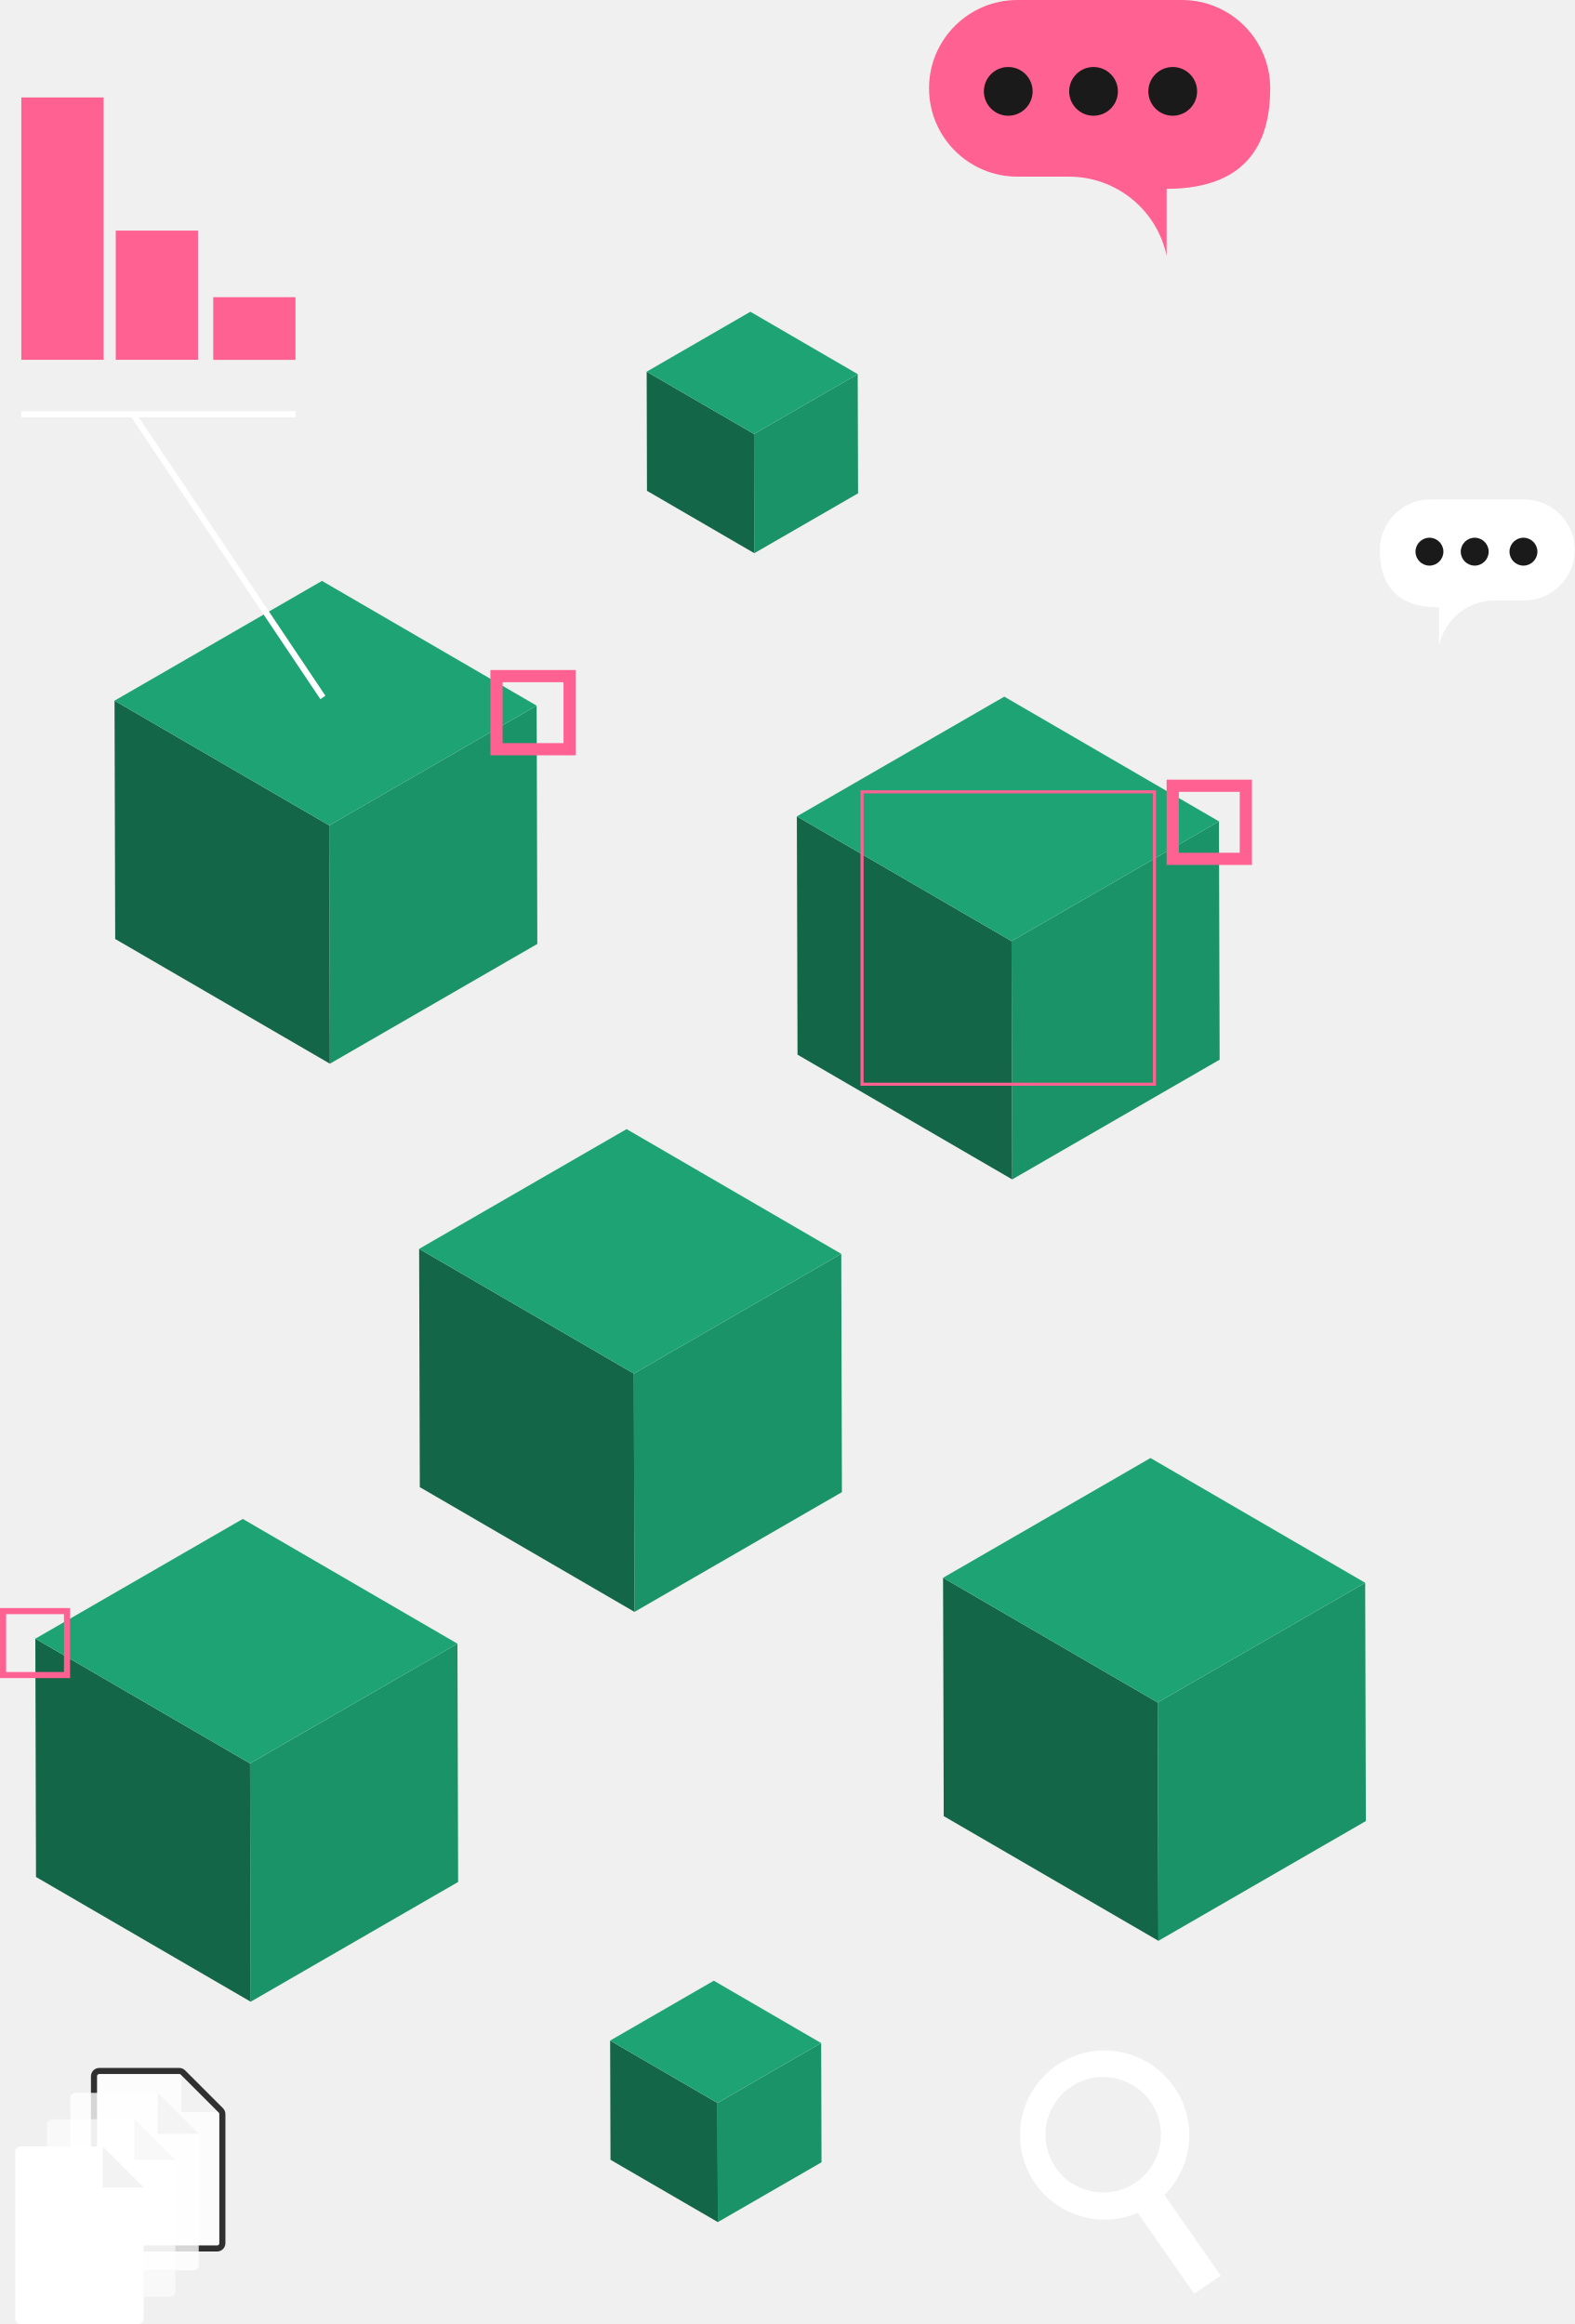
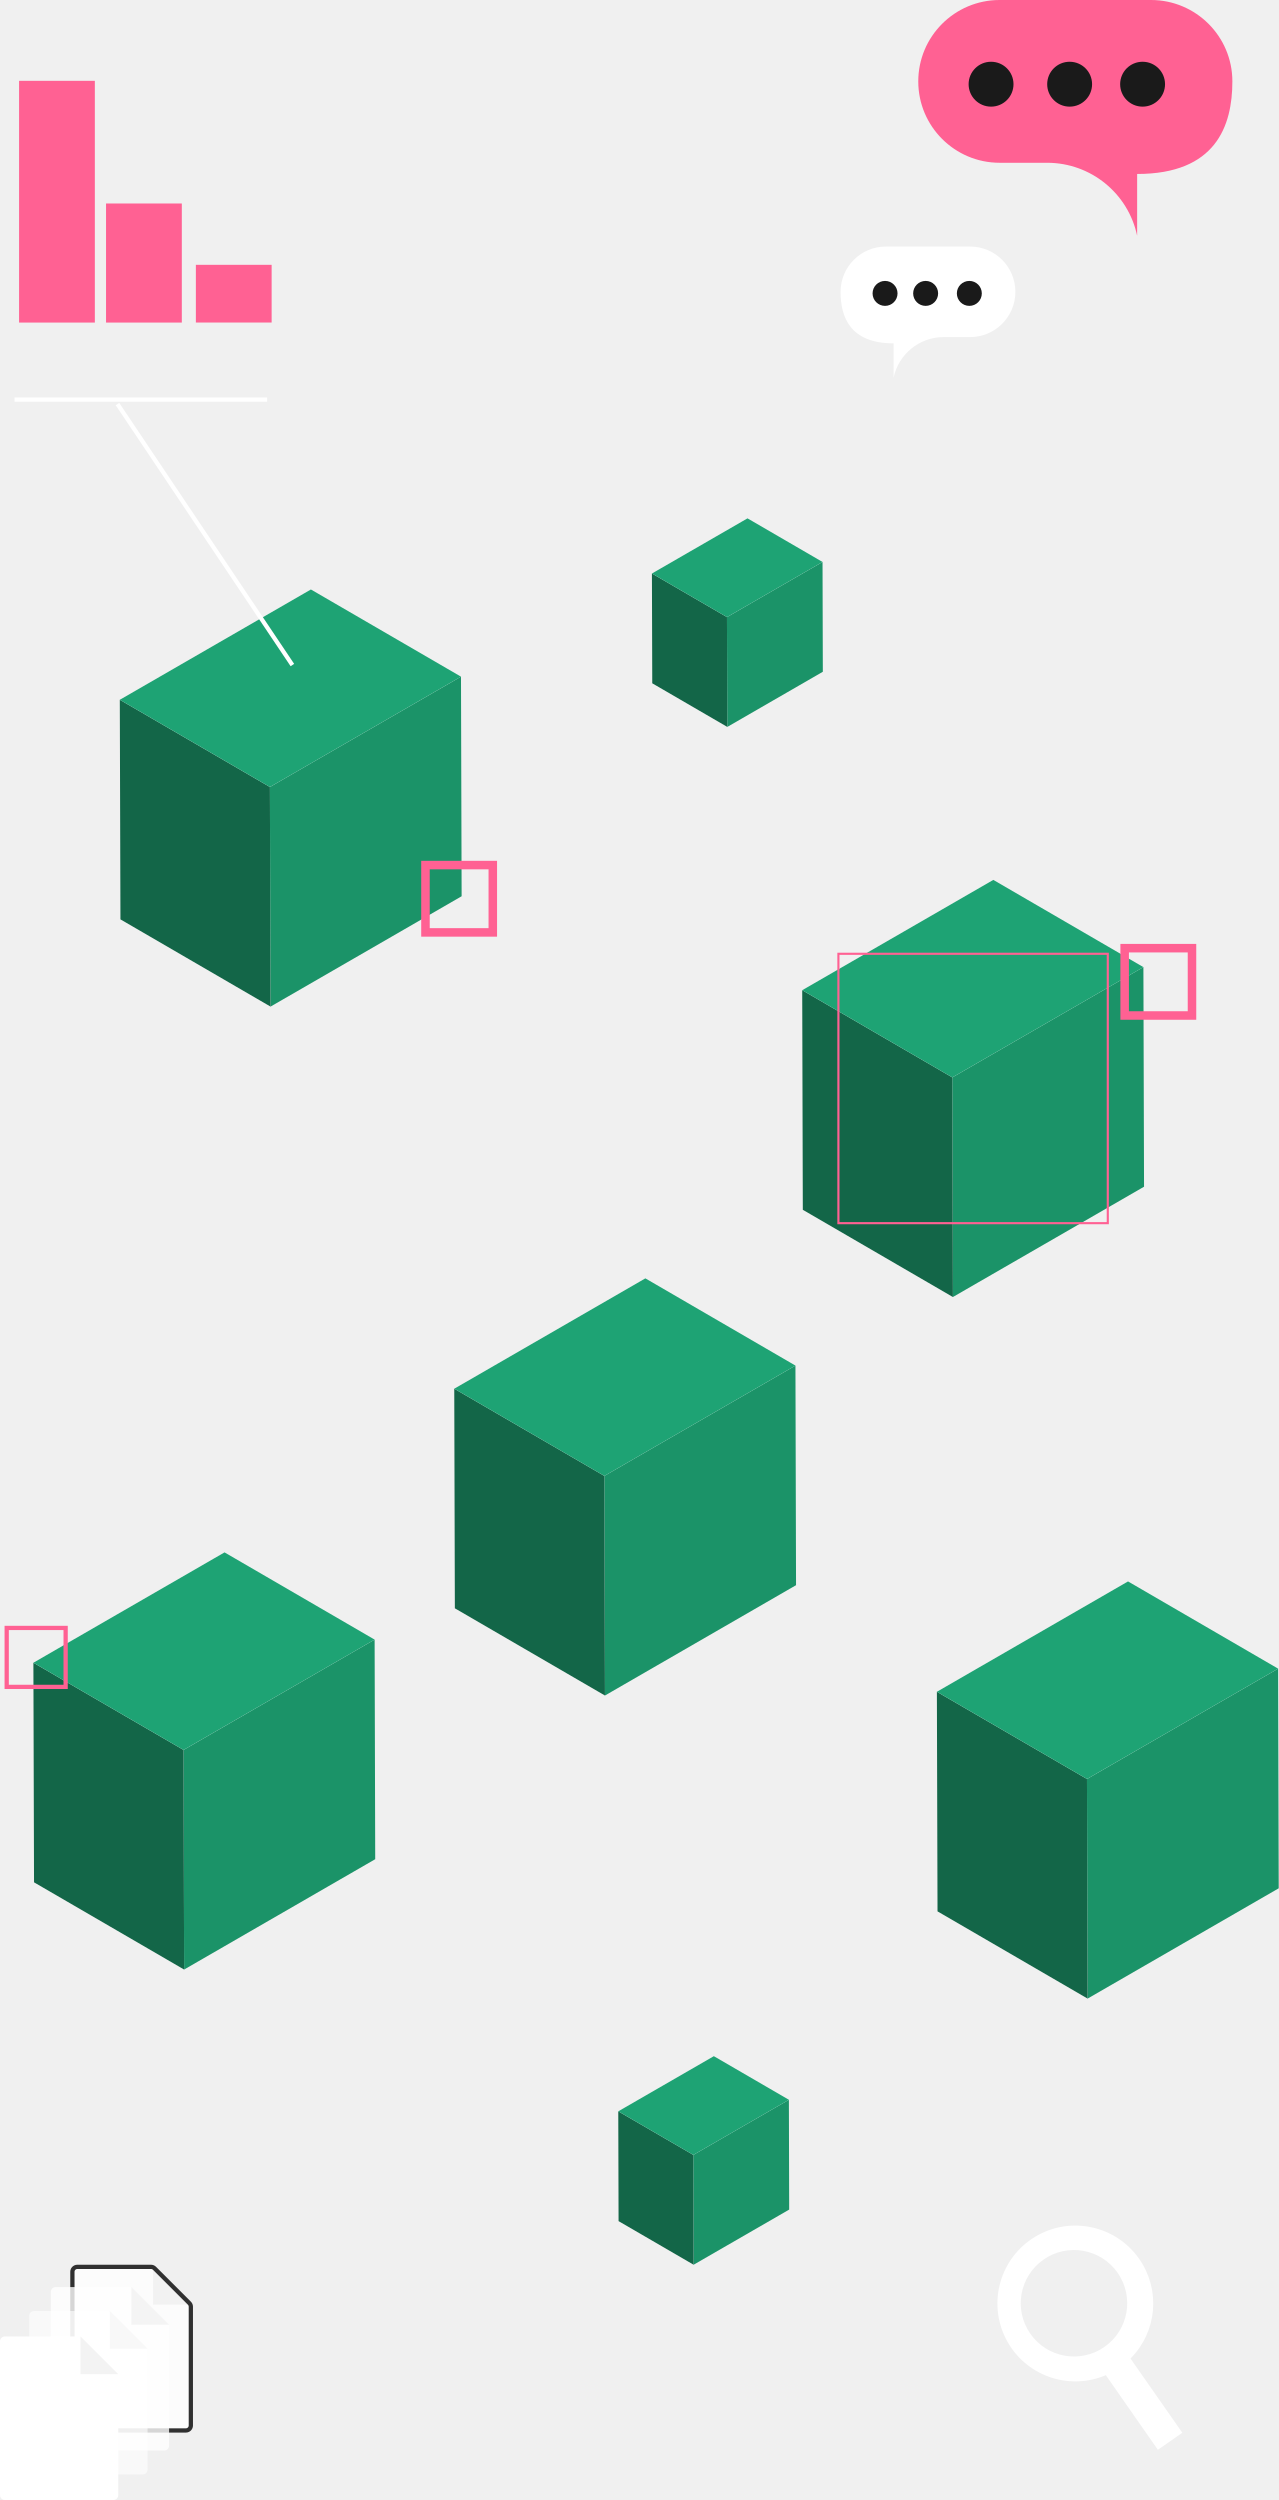
- <svg xmlns="http://www.w3.org/2000/svg" viewBox="0 0 258.5 381.54">
-   <defs>
-     <style>.cls-1{isolation:isolate;}.cls-2{fill:#1b9368;}.cls-3{fill:#136648;}.cls-4{fill:#1ea374;}.cls-5{fill:#23be87;}.cls-6{fill:#ff6193;}.cls-14,.cls-7{fill:#fff;}.cls-10,.cls-12,.cls-8,.cls-9{fill:none;}.cls-8{stroke:#fff;}.cls-10,.cls-12,.cls-14,.cls-8,.cls-9{stroke-miterlimit:10;}.cls-10,.cls-12,.cls-9{stroke:#ff6193;}.cls-9{stroke-width:2px;}.cls-11{fill:#1a1a1a;}.cls-12{stroke-width:0.5px;}.cls-13{opacity:0.8;}.cls-14{stroke:#000;}.cls-15{opacity:0.05;}.cls-16{opacity:0.6;}</style>
-   </defs>
+ <svg xmlns="http://www.w3.org/2000/svg" viewBox="0 0 300.24 587">
  <g id="Layer_2" data-name="Layer 2">
    <g id="Layer_3" data-name="Layer 3">
-       <g id="Laag_2" data-name="Laag 2">
-         <g class="cls-1">
-           <polygon class="cls-2" points="88.09 115.85 88.2 154.97 54.15 174.63 54.04 135.51 88.09 115.85" />
-           <polygon class="cls-3" points="54.15 174.63 18.91 154.16 18.8 115.03 54.04 135.51 54.15 174.63" />
-           <polygon class="cls-4" points="54.04 135.51 18.8 115.03 52.85 95.37 88.09 115.85 54.04 135.51" />
+       <g>
+         <g>
+           <g>
+             <g>
+               <g style="isolation: isolate">
+                 <polygon points="87.96 384.98 88.1 436.54 43.23 462.45 43.09 410.89 87.96 384.98" style="fill: #1b9368" />
+                 <polygon points="43.23 462.45 7.99 441.97 7.84 390.41 43.09 410.89 43.23 462.45" style="fill: #136648" />
+                 <polygon points="43.09 410.89 7.84 390.41 52.72 364.5 87.96 384.98 43.09 410.89" style="fill: #1ea374" />
+               </g>
+               <g style="isolation: isolate">
+                 <polygon points="108.24 158.88 108.39 210.44 63.52 236.35 63.37 184.79 108.24 158.88" style="fill: #1b9368" />
+                 <polygon points="63.52 236.35 28.28 215.87 28.13 164.31 63.37 184.79 63.52 236.35" style="fill: #136648" />
+                 <polygon points="63.37 184.79 28.13 164.31 73 138.41 108.24 158.88 63.37 184.79" style="fill: #1ea374" />
+               </g>
+               <g style="isolation: isolate">
+                 <polygon points="300.1 391.8 300.24 443.37 255.37 469.27 255.22 417.71 300.1 391.8" style="fill: #1b9368" />
+                 <polygon points="255.37 469.27 220.13 448.79 219.98 397.23 255.22 417.71 255.37 469.27" style="fill: #136648" />
+                 <polygon points="255.22 417.71 219.98 397.23 264.86 371.32 300.1 391.8 255.22 417.71" style="fill: #1ea374" />
+               </g>
+               <g style="isolation: isolate">
+                 <polygon points="268.47 227.08 268.62 278.64 223.74 304.54 223.6 252.98 268.47 227.08" style="fill: #1b9368" />
+                 <polygon points="223.74 304.54 188.5 284.06 188.36 232.5 223.6 252.98 223.74 304.54" style="fill: #136648" />
+                 <polygon points="223.6 252.98 188.36 232.5 233.23 206.6 268.47 227.08 223.6 252.98" style="fill: #1ea374" />
+               </g>
+               <g style="isolation: isolate">
+                 <polygon points="193.13 131.95 193.2 157.73 170.77 170.68 170.69 144.9 193.13 131.95" style="fill: #1b9368" />
+                 <polygon points="170.77 170.68 153.15 160.44 153.07 134.66 170.69 144.9 170.77 170.68" style="fill: #136648" />
+                 <polygon points="170.69 144.9 153.07 134.66 175.51 121.71 193.13 131.95 170.69 144.9" style="fill: #1ea374" />
+               </g>
+               <g style="isolation: isolate">
+                 <polygon points="185.23 493.03 185.3 518.81 162.86 531.76 162.79 505.98 185.23 493.03" style="fill: #1b9368" />
+                 <polygon points="162.86 531.76 145.24 521.52 145.17 495.74 162.79 505.98 162.86 531.76" style="fill: #136648" />
+                 <polygon points="162.79 505.98 145.17 495.74 167.61 482.79 185.23 493.03 162.79 505.98" style="fill: #1ea374" />
+               </g>
+               <line x1="63.68" y1="238.94" x2="53.23" y2="362.1" style="fill: #23be87" />
+               <line x1="103.29" y1="245.03" x2="146.78" y2="334.64" style="fill: #23be87" />
+               <line x1="204.77" y1="267.43" x2="153.37" y2="330.69" style="fill: #ff6193" />
+               <g style="isolation: isolate">
+                 <polygon points="186.77 320.64 186.91 372.2 142.04 398.11 141.9 346.55 186.77 320.64" style="fill: #1b9368" />
+                 <polygon points="142.04 398.11 106.8 377.63 106.66 326.07 141.9 346.55 142.04 398.11" style="fill: #136648" />
+                 <polygon points="141.9 346.55 106.66 326.07 151.53 300.16 186.77 320.64 141.9 346.55" style="fill: #1ea374" />
+               </g>
+               <line x1="173.14" y1="362.31" x2="221.9" y2="388.67" style="fill: #fff" />
+               <line x1="248.25" y1="270.07" x2="260.11" y2="368.9" style="fill: #fff" />
+               <line x1="159.96" y1="154.1" x2="112.52" y2="198.91" style="fill: #fff" />
+               <line x1="181.05" y1="154.1" x2="204.77" y2="214.72" style="fill: #ff6193" />
+               <line x1="233.76" y1="455.88" x2="181.05" y2="491.46" style="fill: #fff" />
+               <line x1="80.89" y1="451.93" x2="141.51" y2="495.41" style="fill: #fff" />
+               <path d="M267.49,530.4a18.29,18.29,0,1,0-7.84,27.29l12.22,17.52,5.74-4-12.17-17.43A18.29,18.29,0,0,0,267.49,530.4Zm-8.17,20.66a12.5,12.5,0,1,1,3.1-17.41A12.5,12.5,0,0,1,259.32,551.06Z" style="fill: #fff" />
+               <g>
+                 <rect x="4.48" y="18.98" width="17.79" height="56.76" style="fill: #ff6193" />
+                 <rect x="24.9" y="47.78" width="17.79" height="27.96" style="fill: #ff6193" />
+                 <rect x="45.99" y="62.18" width="17.79" height="13.55" style="fill: #ff6193" />
+               </g>
+               <line x1="15" y1="138.29" x2="74.3" y2="138.29" style="fill: #fff" />
+             </g>
+             <line x1="3.42" y1="93.82" x2="62.72" y2="93.82" style="fill: none;stroke: #fff;stroke-miterlimit: 10" />
+             <line x1="27.58" y1="94.87" x2="68.65" y2="156.15" style="fill: none;stroke: #fff;stroke-miterlimit: 10" />
+           </g>
+           <rect x="264.07" y="222.63" width="15.81" height="15.81" style="fill: none;stroke: #ff6193;stroke-miterlimit: 10;stroke-width: 2px" />
+           <rect x="99.9" y="203.12" width="15.81" height="15.81" style="fill: none;stroke: #ff6193;stroke-miterlimit: 10;stroke-width: 2px" />
+           <rect x="1.57" y="382.24" width="13.84" height="13.84" style="fill: none;stroke: #ff6193;stroke-miterlimit: 10" />
+           <g>
+             <path d="M267,40.85v14.5h0a21.59,21.59,0,0,0-21.09-17.13h-11.2a19.11,19.11,0,0,1-19.1-19.11h0A19.11,19.11,0,0,1,234.67,0h35.58a19.11,19.11,0,0,1,19.11,19.11h0C289.36,29.66,285.41,40.85,267,40.85Z" style="fill: #ff6193" />
+             <g>
+               <circle cx="232.7" cy="19.77" r="5.27" style="fill: #1a1a1a" />
+               <circle cx="251.15" cy="19.77" r="5.27" style="fill: #1a1a1a" />
+               <circle cx="268.28" cy="19.77" r="5.27" style="fill: #1a1a1a" />
+             </g>
+           </g>
+           <rect x="196.86" y="223.95" width="63.25" height="63.25" style="fill: none;stroke: #ff6193;stroke-miterlimit: 10;stroke-width: 0.5px" />
+           <g style="opacity: 0.8">
+             <path d="M44.81,541.6v27.92a1.16,1.16,0,0,1-1.15,1.15H18.18A1.15,1.15,0,0,1,17,569.52V533.41a1.15,1.15,0,0,1,1.14-1.15H35.47a1.14,1.14,0,0,1,.81.34l8.19,8.19A1.17,1.17,0,0,1,44.81,541.6Z" style="fill: #fff;stroke: #000;stroke-miterlimit: 10" />
+             <polygon points="35.94 541.13 44.8 541.13 35.94 532.26 35.94 541.13" style="opacity: 0.05" />
+           </g>
+           <g style="opacity: 0.8">
+             <path d="M39.7,546.33v27.92a1.14,1.14,0,0,1-1.15,1.14H13.08a1.14,1.14,0,0,1-1.15-1.14V538.14A1.14,1.14,0,0,1,13.08,537H30.36a1.11,1.11,0,0,1,.81.34l8.19,8.19A1.11,1.11,0,0,1,39.7,546.33Z" style="fill: #fff" />
+             <polygon points="30.84 545.85 39.7 545.85 30.84 536.99 30.84 545.85" style="opacity: 0.05" />
+           </g>
+           <g style="opacity: 0.6">
+             <path d="M34.65,552v27.92A1.15,1.15,0,0,1,33.5,581H8a1.15,1.15,0,0,1-1.15-1.15V543.78A1.14,1.14,0,0,1,8,542.63H25.31a1.11,1.11,0,0,1,.81.34l8.19,8.19A1.11,1.11,0,0,1,34.65,552Z" style="fill: #fff" />
+             <polygon points="25.79 551.49 34.65 551.49 25.79 542.63 25.79 551.49" style="opacity: 0.05" />
+           </g>
+           <g>
+             <path d="M27.77,557.93v27.92A1.14,1.14,0,0,1,26.62,587H1.15A1.14,1.14,0,0,1,0,585.85V549.74a1.14,1.14,0,0,1,1.15-1.14H18.43a1.14,1.14,0,0,1,.81.33l8.19,8.19A1.14,1.14,0,0,1,27.77,557.93Z" style="fill: #fff" />
+             <polygon points="18.91 557.46 27.77 557.46 18.91 548.6 18.91 557.46" style="opacity: 0.05" />
+           </g>
        </g>
-         <g class="cls-1">
-           <polygon class="cls-2" points="224.09 259.85 224.2 298.97 190.15 318.63 190.03 279.51 224.09 259.85" />
-           <polygon class="cls-3" points="190.15 318.63 154.91 298.16 154.8 259.03 190.03 279.51 190.15 318.63" />
-           <polygon class="cls-4" points="190.03 279.51 154.8 259.03 188.85 239.37 224.09 259.85 190.03 279.51" />
+         <g>
+           <path d="M209.82,80.62v8.06h0a12,12,0,0,1,11.73-9.53h6.23a10.63,10.63,0,0,0,10.63-10.63h0a10.63,10.63,0,0,0-10.63-10.63H208a10.63,10.63,0,0,0-10.63,10.63h0C197.36,74.39,199.56,80.62,209.82,80.62Z" style="fill: #fff" />
+           <g>
+             <circle cx="227.6" cy="68.89" r="2.93" style="fill: #1a1a1a" />
+             <circle cx="217.34" cy="68.89" r="2.93" style="fill: #1a1a1a" />
+             <circle cx="207.81" cy="68.89" r="2.93" style="fill: #1a1a1a" />
+           </g>
        </g>
-         <g class="cls-1">
-           <polygon class="cls-2" points="75.09 269.85 75.2 308.97 41.15 328.63 41.04 289.51 75.09 269.85" />
-           <polygon class="cls-3" points="41.15 328.63 5.91 308.15 5.8 269.03 41.04 289.51 41.15 328.63" />
-           <polygon class="cls-4" points="41.04 289.51 5.8 269.03 39.85 249.37 75.09 269.85 41.04 289.51" />
-         </g>
-         <g class="cls-1">
-           <polygon class="cls-2" points="200.09 134.85 200.2 173.97 166.15 193.63 166.04 154.51 200.09 134.85" />
-           <polygon class="cls-3" points="166.15 193.63 130.91 173.15 130.8 134.03 166.04 154.51 166.15 193.63" />
-           <polygon class="cls-4" points="166.04 154.51 130.8 134.03 164.85 114.37 200.09 134.85 166.04 154.51" />
-         </g>
-         <g class="cls-1">
-           <polygon class="cls-2" points="140.79 61.42 140.85 80.99 123.82 90.82 123.77 71.25 140.79 61.42" />
-           <polygon class="cls-3" points="123.82 90.82 106.2 80.58 106.15 61.02 123.77 71.25 123.82 90.82" />
-           <polygon class="cls-4" points="123.77 71.25 106.15 61.02 123.17 51.18 140.79 61.42 123.77 71.25" />
-         </g>
-         <g class="cls-1">
-           <polygon class="cls-2" points="134.79 335.42 134.85 354.99 117.83 364.81 117.77 345.25 134.79 335.42" />
-           <polygon class="cls-3" points="117.83 364.81 100.21 354.58 100.15 335.01 117.77 345.25 117.83 364.81" />
-           <polygon class="cls-4" points="117.77 345.25 100.15 335.01 117.17 325.18 134.79 335.42 117.77 345.25" />
-         </g>
-         <line class="cls-5" x1="40.5" y1="151" x2="40.5" y2="271" />
-         <line class="cls-5" x1="70.5" y1="146" x2="103.5" y2="214" />
-         <line class="cls-6" x1="147.5" y1="163" x2="108.5" y2="211" />
-         <g class="cls-1">
-           <polygon class="cls-2" points="138.09 205.85 138.2 244.97 104.15 264.63 104.04 225.51 138.09 205.85" />
-           <polygon class="cls-3" points="104.15 264.63 68.91 244.15 68.8 205.03 104.04 225.51 104.15 264.63" />
-           <polygon class="cls-4" points="104.04 225.51 68.8 205.03 102.85 185.37 138.09 205.85 104.04 225.51" />
-         </g>
-         <line class="cls-7" x1="123.5" y1="235" x2="160.5" y2="255" />
-         <line class="cls-7" x1="180.5" y1="165" x2="189.5" y2="240" />
-         <line class="cls-7" x1="113.5" y1="77" x2="77.5" y2="111" />
-         <line class="cls-6" x1="129.5" y1="77" x2="147.5" y2="123" />
-         <line class="cls-7" x1="169.5" y1="306" x2="129.5" y2="333" />
-         <line class="cls-7" x1="53.5" y1="303" x2="99.5" y2="336" />
-         <path class="cls-7" d="M192.7,342.58a13.88,13.88,0,1,0-5.95,20.71l9.28,13.3,4.35-3-9.24-13.23A13.87,13.87,0,0,0,192.7,342.58Zm-6.19,15.67a9.48,9.48,0,1,1,2.35-13.2A9.48,9.48,0,0,1,186.51,358.25Z" />
-         <rect class="cls-6" x="3.5" y="16" width="13.5" height="43.07" />
-         <rect class="cls-6" x="19" y="37.86" width="13.5" height="21.21" />
-         <rect class="cls-6" x="35" y="48.79" width="13.5" height="10.29" />
-         <line class="cls-7" x1="3.5" y1="65" x2="48.5" y2="65" />
-         <line class="cls-8" x1="3.5" y1="68" x2="48.5" y2="68" />
-         <line class="cls-8" x1="21.83" y1="68" x2="53" y2="114.5" />
-         <rect class="cls-9" x="192.5" y="129" width="12" height="12" />
-         <rect class="cls-9" x="81.5" y="111" width="12" height="12" />
-         <rect class="cls-10" x="0.5" y="264.5" width="10.5" height="10.5" />
-         <path class="cls-6" d="M191.5,31V42h0a16.4,16.4,0,0,0-16-13H167a14.5,14.5,0,0,1-14.5-14.5h0A14.5,14.5,0,0,1,167,0h27a14.5,14.5,0,0,1,14.5,14.5h0C208.5,22.51,205.5,31,191.5,31Z" />
-         <circle class="cls-11" cx="165.5" cy="15" r="4" />
-         <circle class="cls-11" cx="179.5" cy="15" r="4" />
-         <circle class="cls-11" cx="192.5" cy="15" r="4" />
-         <path class="cls-7" d="M236.21,99.71V106h0a9.37,9.37,0,0,1,9.15-7.43h4.85a8.29,8.29,0,0,0,8.29-8.28h0A8.29,8.29,0,0,0,250.21,82H234.79a8.29,8.29,0,0,0-8.29,8.29h0C226.5,94.86,228.21,99.71,236.21,99.71Z" />
-         <circle class="cls-11" cx="250.07" cy="90.57" r="2.29" />
-         <circle class="cls-11" cx="242.07" cy="90.57" r="2.29" />
-         <circle class="cls-11" cx="234.64" cy="90.57" r="2.29" />
-         <rect class="cls-12" x="141.5" y="130" width="48" height="48" />
-         <g class="cls-13">
-           <path class="cls-14" d="M36.5,347.09v21.18a.87.87,0,0,1-.87.87H16.3a.87.87,0,0,1-.87-.87v-27.4a.87.87,0,0,1,.87-.87H29.41a.87.87,0,0,1,.62.25l6.22,6.22A.87.87,0,0,1,36.5,347.09Z" />
-           <polygon class="cls-15" points="29.77 346.73 36.5 346.73 29.77 340 29.77 346.73" />
-         </g>
-         <g class="cls-13">
-           <path class="cls-7" d="M32.62,350.67v21.19a.86.86,0,0,1-.87.87H12.42a.87.87,0,0,1-.87-.87v-27.4a.87.87,0,0,1,.87-.87H25.54a.86.86,0,0,1,.61.25l6.22,6.22A.86.86,0,0,1,32.62,350.67Z" />
-           <polygon class="cls-15" points="25.9 350.31 32.63 350.31 25.9 343.59 25.9 350.31" />
-         </g>
-         <g class="cls-16">
-           <path class="cls-7" d="M28.79,355v21.19a.87.87,0,0,1-.87.87H8.59a.87.87,0,0,1-.87-.87v-27.4a.87.87,0,0,1,.87-.87H21.71a.86.86,0,0,1,.61.25l6.22,6.22A.86.86,0,0,1,28.79,355Z" />
-           <polygon class="cls-15" points="22.07 354.59 28.79 354.59 22.07 347.87 22.07 354.59" />
-         </g>
-         <path class="cls-7" d="M23.57,359.48v21.19a.87.87,0,0,1-.87.87H3.37a.87.87,0,0,1-.87-.87V353.26a.87.87,0,0,1,.87-.87H16.49a.87.87,0,0,1,.61.26l6.22,6.21A.9.9,0,0,1,23.57,359.48Z" />
-         <polygon class="cls-15" points="16.85 359.12 23.57 359.12 16.85 352.39 16.85 359.12" />
      </g>
    </g>
  </g>
</svg>
